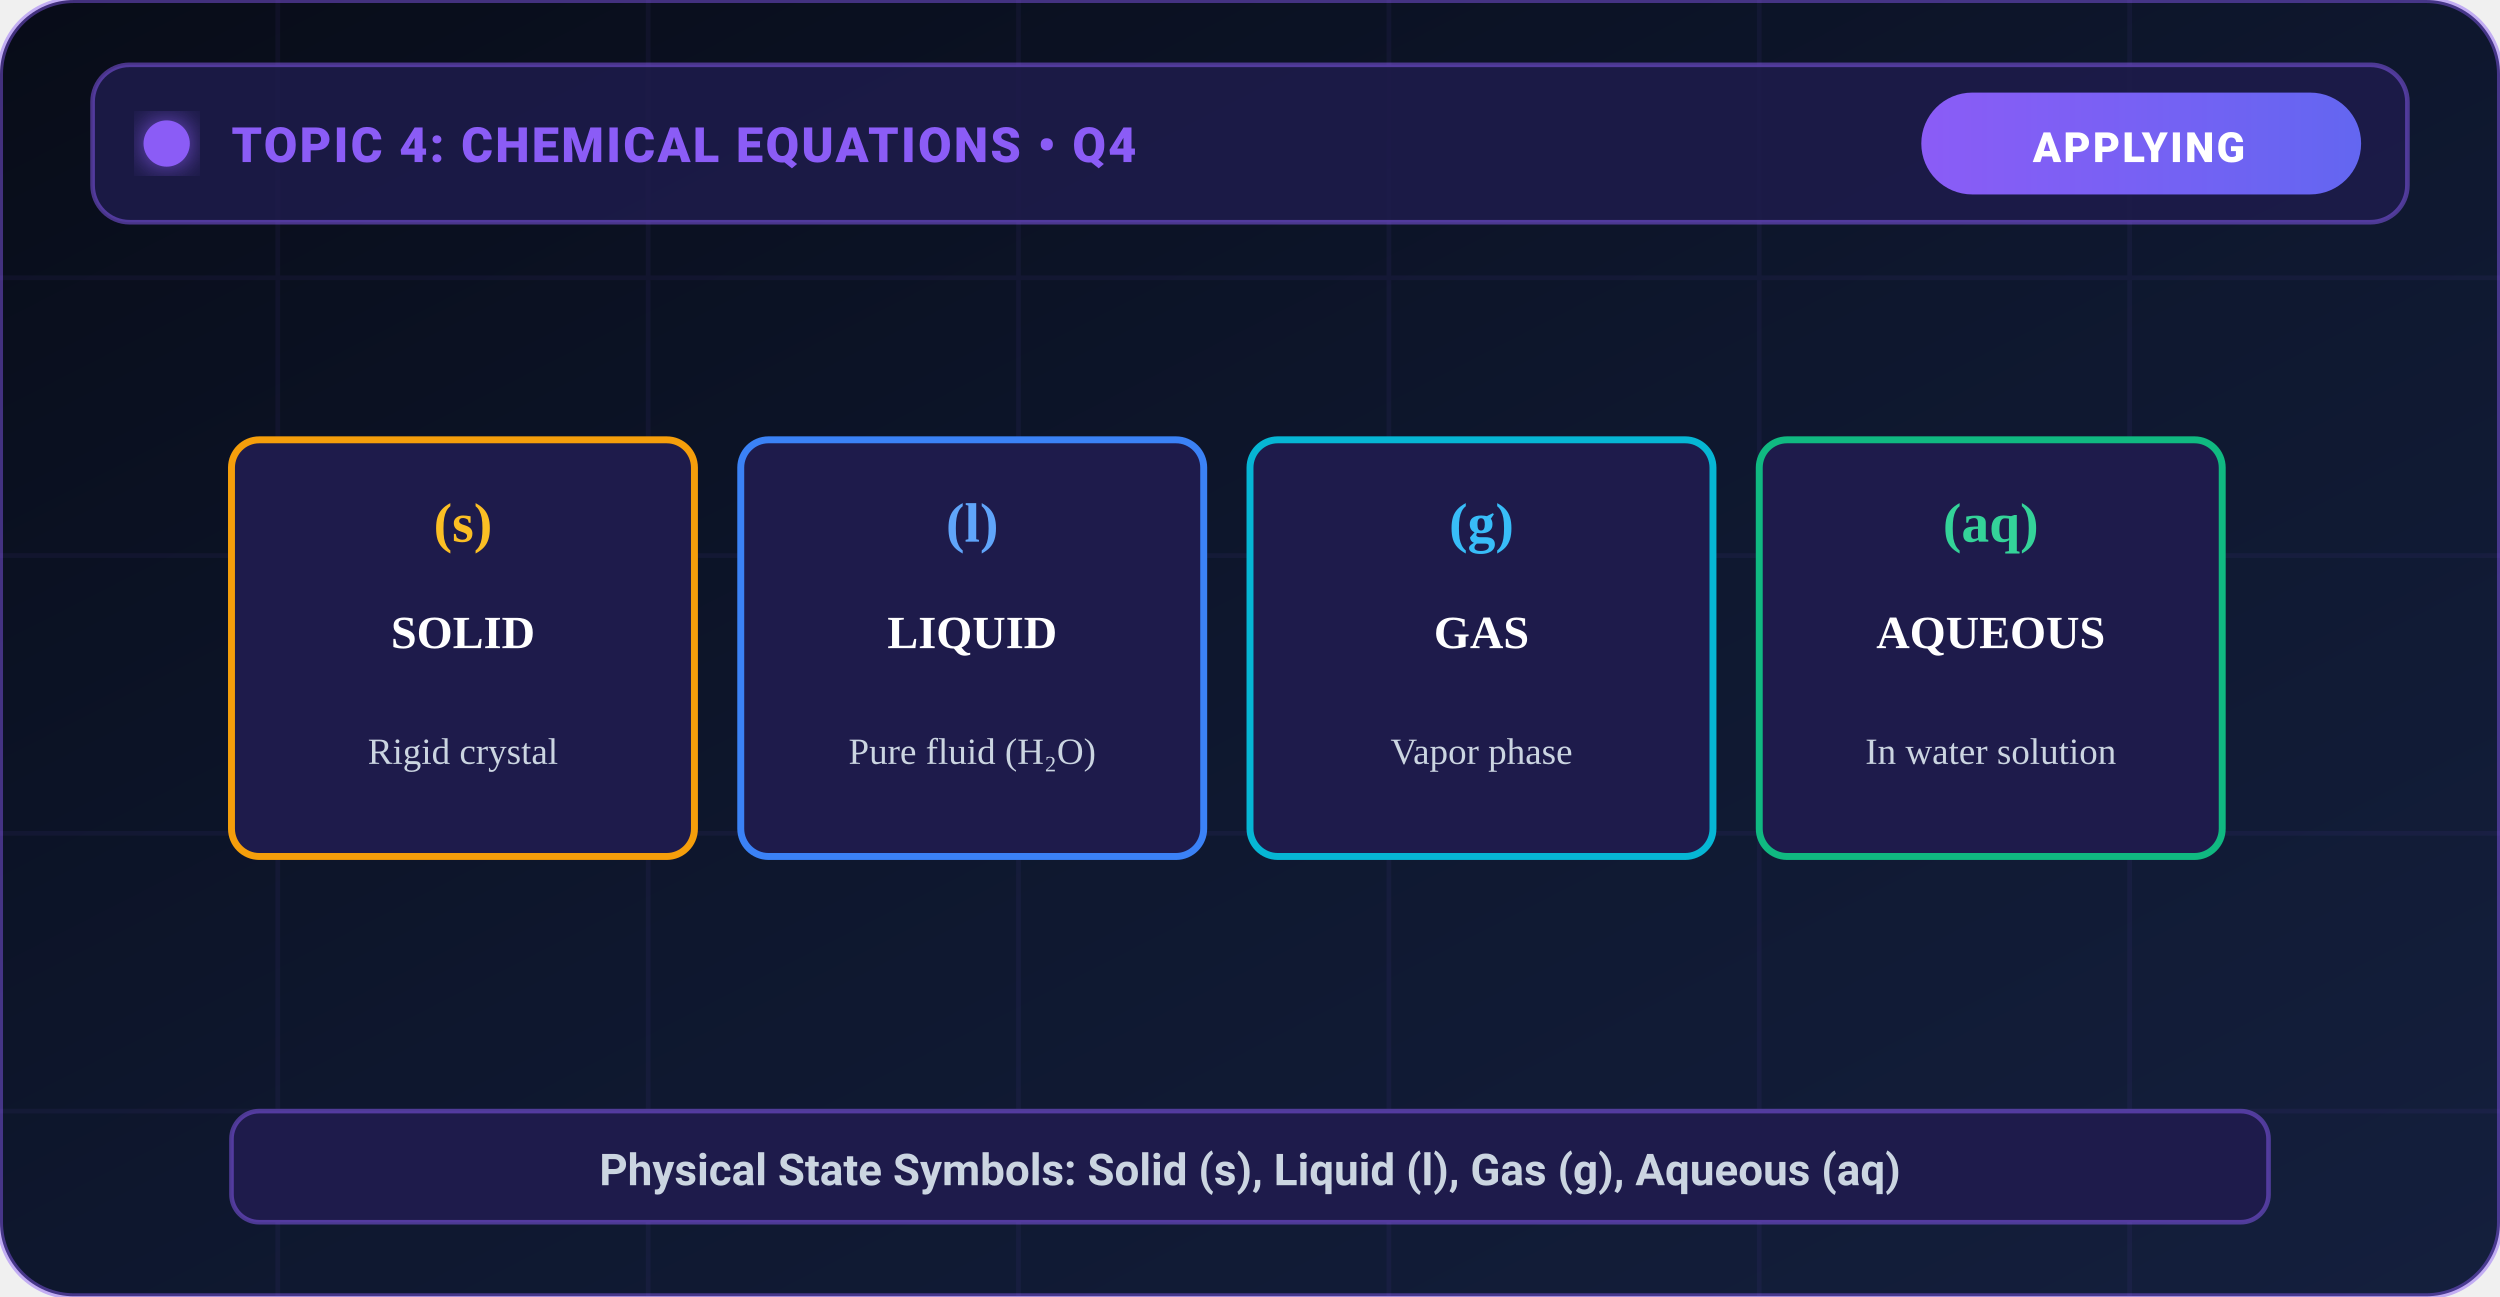
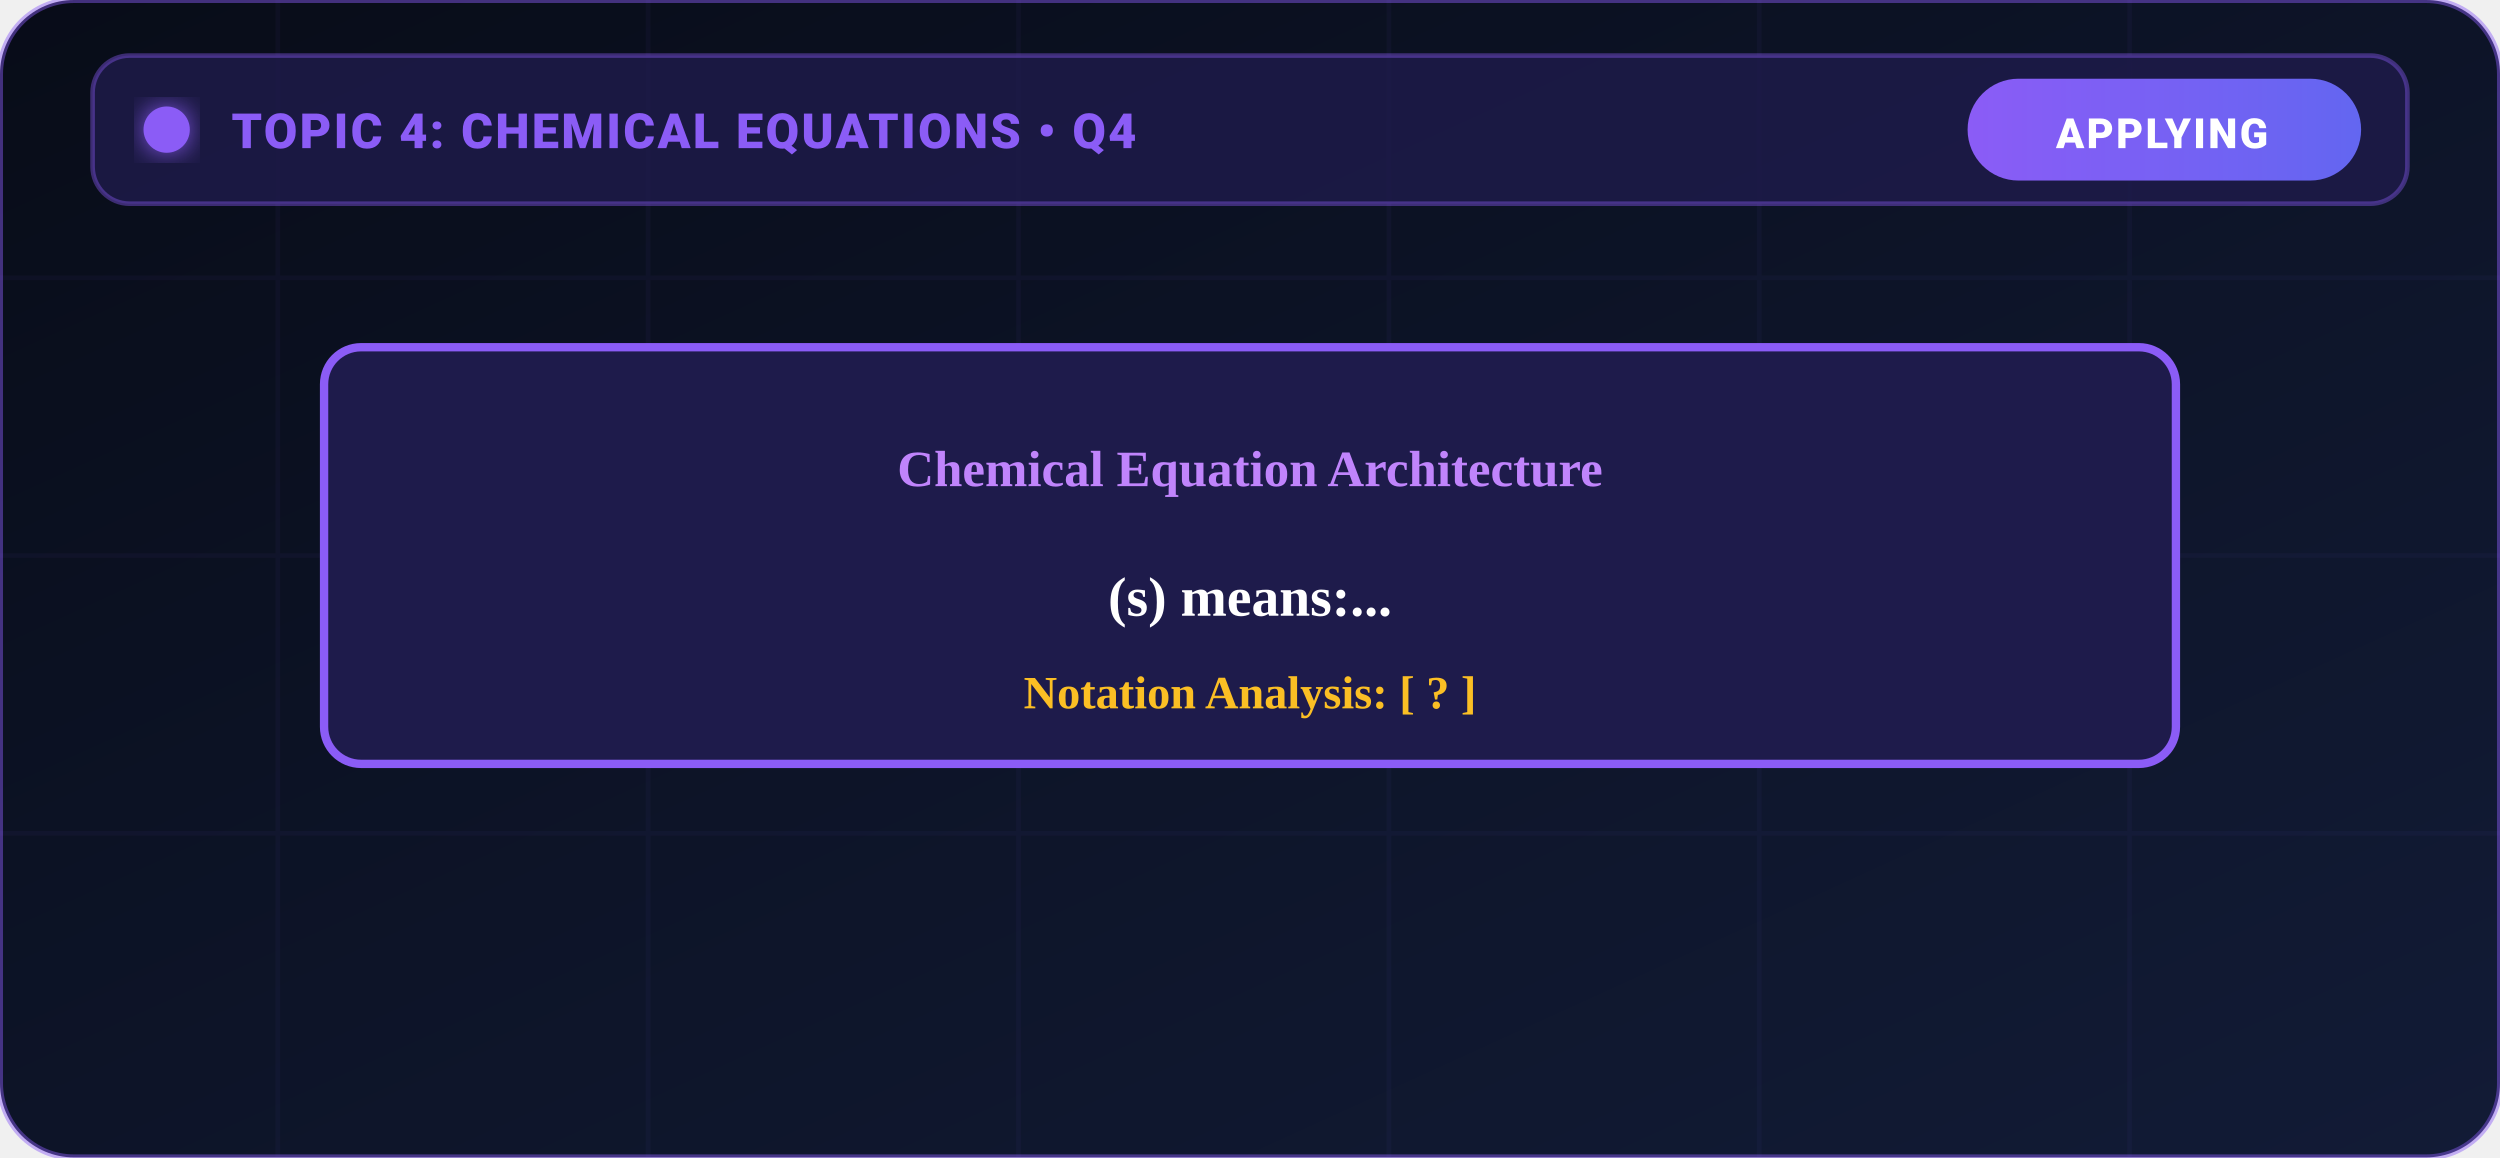
- <svg xmlns="http://www.w3.org/2000/svg" viewBox="0 0 540 280" width="100%" height="100%">
+ <svg xmlns="http://www.w3.org/2000/svg" viewBox="0 0 540 250" width="100%" height="100%">
  <defs>
    <linearGradient id="bgGrad_t4_4" x1="0%" y1="0%" x2="100%" y2="100%">
      <stop offset="0%" stop-color="#080c18" />
-       <stop offset="50%" stop-color="#0e172e" />
-       <stop offset="100%" stop-color="#141f3d" />
+       <stop offset="50%" stop-color="#0d1428" />
+       <stop offset="100%" stop-color="#121b36" />
    </linearGradient>
    <linearGradient id="primaryGrad_t4_4" x1="0%" y1="0%" x2="100%" y2="0%">
      <stop offset="0%" stop-color="#8b5cf6" />
      <stop offset="100%" stop-color="#6366f1" />
    </linearGradient>
    <filter id="glow_t4_4" x="-20%" y="-20%" width="140%" height="140%">
-       <feGaussianBlur stdDeviation="3.5" result="blur" />
+       <feGaussianBlur stdDeviation="3" result="blur" />
      <feComposite in="SourceGraphic" in2="blur" operator="over" />
    </filter>
  </defs>
-   <rect width="540" height="280" rx="16" fill="url(#bgGrad_t4_4)" stroke="#8b5cf6" stroke-width="1.3" stroke-opacity="0.45" />
-   <g opacity="0.06" stroke="#8b5cf6" stroke-width="1">
-     <line x1="60" y1="0" x2="60" y2="280" />
-     <line x1="140" y1="0" x2="140" y2="280" />
-     <line x1="220" y1="0" x2="220" y2="280" />
-     <line x1="300" y1="0" x2="300" y2="280" />
-     <line x1="380" y1="0" x2="380" y2="280" />
-     <line x1="460" y1="0" x2="460" y2="280" />
+   <rect width="540" height="250" rx="16" fill="url(#bgGrad_t4_4)" stroke="#8b5cf6" stroke-width="1.3" stroke-opacity="0.45" />
+   <g opacity="0.04" stroke="#8b5cf6" stroke-width="1">
+     <line x1="60" y1="0" x2="60" y2="250" />
+     <line x1="140" y1="0" x2="140" y2="250" />
+     <line x1="220" y1="0" x2="220" y2="250" />
+     <line x1="300" y1="0" x2="300" y2="250" />
+     <line x1="380" y1="0" x2="380" y2="250" />
+     <line x1="460" y1="0" x2="460" y2="250" />
    <line x1="0" y1="60" x2="540" y2="60" />
    <line x1="0" y1="120" x2="540" y2="120" />
    <line x1="0" y1="180" x2="540" y2="180" />
-     <line x1="0" y1="240" x2="540" y2="240" />
  </g>
-   <rect x="20" y="14" width="500" height="34" rx="8" fill="#1e1b4b" fill-opacity="0.85" stroke="#8b5cf6" stroke-width="1" stroke-opacity="0.5" />
-   <circle cx="36" cy="31" r="5" fill="#8b5cf6" filter="url(#glow_t4_4)" />
-   <text x="50" y="35" fill="#8b5cf6" font-family="'Segoe UI', Roboto, sans-serif" font-size="10.5" font-weight="900" letter-spacing="0.5">TOPIC 4: CHEMICAL EQUATIONS • Q4</text>
-   <rect x="415" y="20" width="95" height="22" rx="11" fill="url(#primaryGrad_t4_4)" />
-   <text x="462" y="35" fill="#ffffff" font-family="'Segoe UI', Roboto, sans-serif" font-size="9" font-weight="900" text-anchor="middle" letter-spacing="0.5">APPLYING</text>
+   <rect x="20" y="12" width="500" height="32" rx="8" fill="#1e1b4b" fill-opacity="0.8" stroke="#8b5cf6" stroke-width="1" stroke-opacity="0.4" />
+   <circle cx="36" cy="28" r="5" fill="#8b5cf6" filter="url(#glow_t4_4)" />
+   <text x="50" y="32" fill="#8b5cf6" font-family="'Segoe UI', Roboto, sans-serif" font-size="10.5" font-weight="900" letter-spacing="0.5">TOPIC 4: CHEMICAL EQUATIONS • Q4</text>
+   <rect x="425" y="17" width="85" height="22" rx="11" fill="url(#primaryGrad_t4_4)" />
+   <text x="467" y="32" fill="#ffffff" font-family="'Segoe UI', Roboto, sans-serif" font-size="9" font-weight="900" text-anchor="middle" letter-spacing="0.5">APPLYING</text>
  <g transform="translate(0, 10)">
-     <g transform="translate(50, 75)">
-       <rect x="0" y="10" width="100" height="90" rx="6" fill="#1e1b4b" stroke="#f59e0b" stroke-width="1.5" />
-       <text x="50" y="32" fill="#fbbf24" font-size="12" font-weight="bold" text-anchor="middle">(s)</text>
-       <text x="50" y="55" fill="#fff" font-size="10" font-weight="bold" text-anchor="middle">SOLID</text>
-       <text x="50" y="80" fill="#cbd5e1" font-size="8" text-anchor="middle">Rigid crystal</text>
-       <rect x="110" y="10" width="100" height="90" rx="6" fill="#1e1b4b" stroke="#3b82f6" stroke-width="1.5" />
-       <text x="160" y="32" fill="#60a5fa" font-size="12" font-weight="bold" text-anchor="middle">(l)</text>
-       <text x="160" y="55" fill="#fff" font-size="10" font-weight="bold" text-anchor="middle">LIQUID</text>
-       <text x="160" y="80" fill="#cbd5e1" font-size="8" text-anchor="middle">Pure fluid (H₂O)</text>
-       <rect x="220" y="10" width="100" height="90" rx="6" fill="#1e1b4b" stroke="#06b6d4" stroke-width="1.5" />
-       <text x="270" y="32" fill="#38bdf8" font-size="12" font-weight="bold" text-anchor="middle">(g)</text>
-       <text x="270" y="55" fill="#fff" font-size="10" font-weight="bold" text-anchor="middle">GAS</text>
-       <text x="270" y="80" fill="#cbd5e1" font-size="8" text-anchor="middle">Vapor phase</text>
-       <rect x="330" y="10" width="100" height="90" rx="6" fill="#1e1b4b" stroke="#10b981" stroke-width="1.5" />
-       <text x="380" y="32" fill="#34d399" font-size="12" font-weight="bold" text-anchor="middle">(aq)</text>
-       <text x="380" y="55" fill="#fff" font-size="10" font-weight="bold" text-anchor="middle">AQUEOUS</text>
-       <text x="380" y="80" fill="#cbd5e1" font-size="8" text-anchor="middle">In water solution</text>
+     <g transform="translate(70, 65)">
+       <rect x="0" y="0" width="400" height="90" rx="8" fill="#1e1b4b" stroke="#8b5cf6" stroke-width="1.8" />
+       <text x="200" y="30" fill="#c084fc" font-size="11" font-weight="bold" text-anchor="middle">Chemical Equation Architecture</text>
+       <text x="200" y="58" fill="#ffffff" font-size="12" font-weight="bold" text-anchor="middle">(s) means:...</text>
+       <text x="200" y="78" fill="#fbbf24" font-size="10" font-weight="bold" text-anchor="middle">Notation Analysis: [ ? ]</text>
    </g>
  </g>
-   <rect x="50" y="240" width="440" height="24" rx="6" fill="#1e1b4b" stroke="#8b5cf6" stroke-width="1" stroke-opacity="0.5" />
-   <text x="270" y="256" fill="#cbd5e1" font-family="'Segoe UI', Roboto, sans-serif" font-size="9.5" font-weight="bold" text-anchor="middle">Physical State Symbols: Solid (s), Liquid (l), Gas (g), Aqueous (aq)</text>
</svg>
